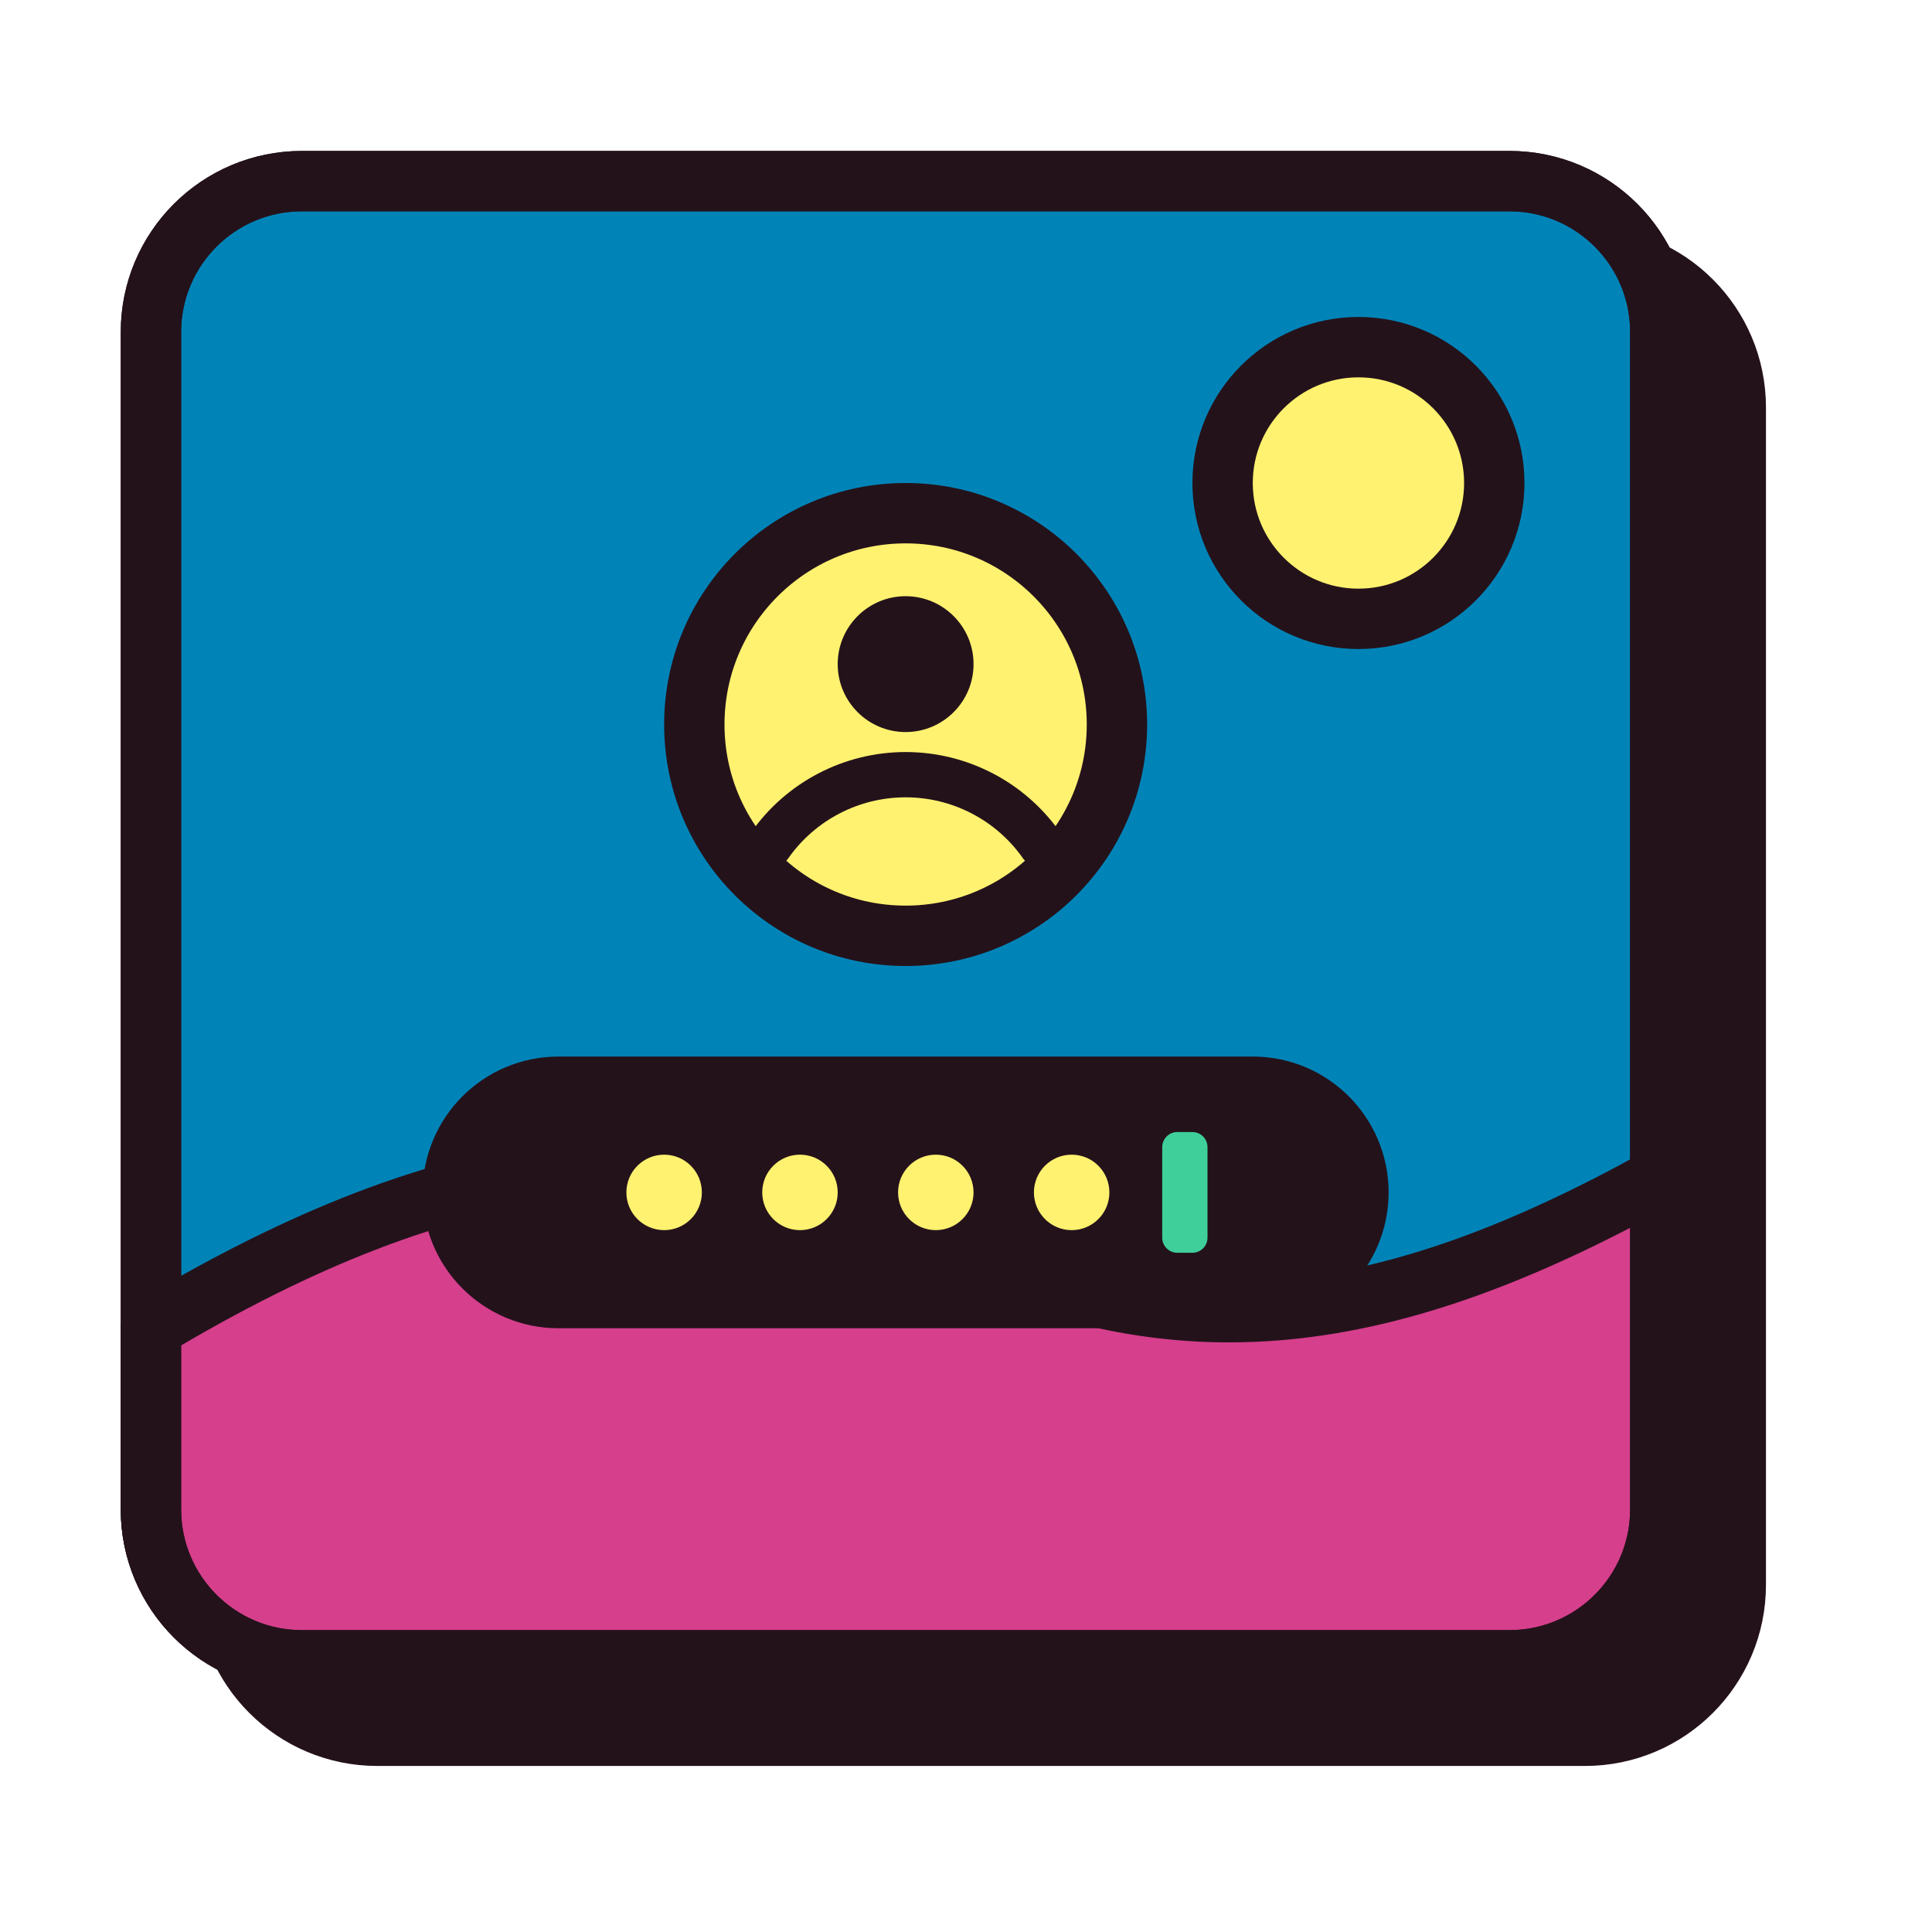
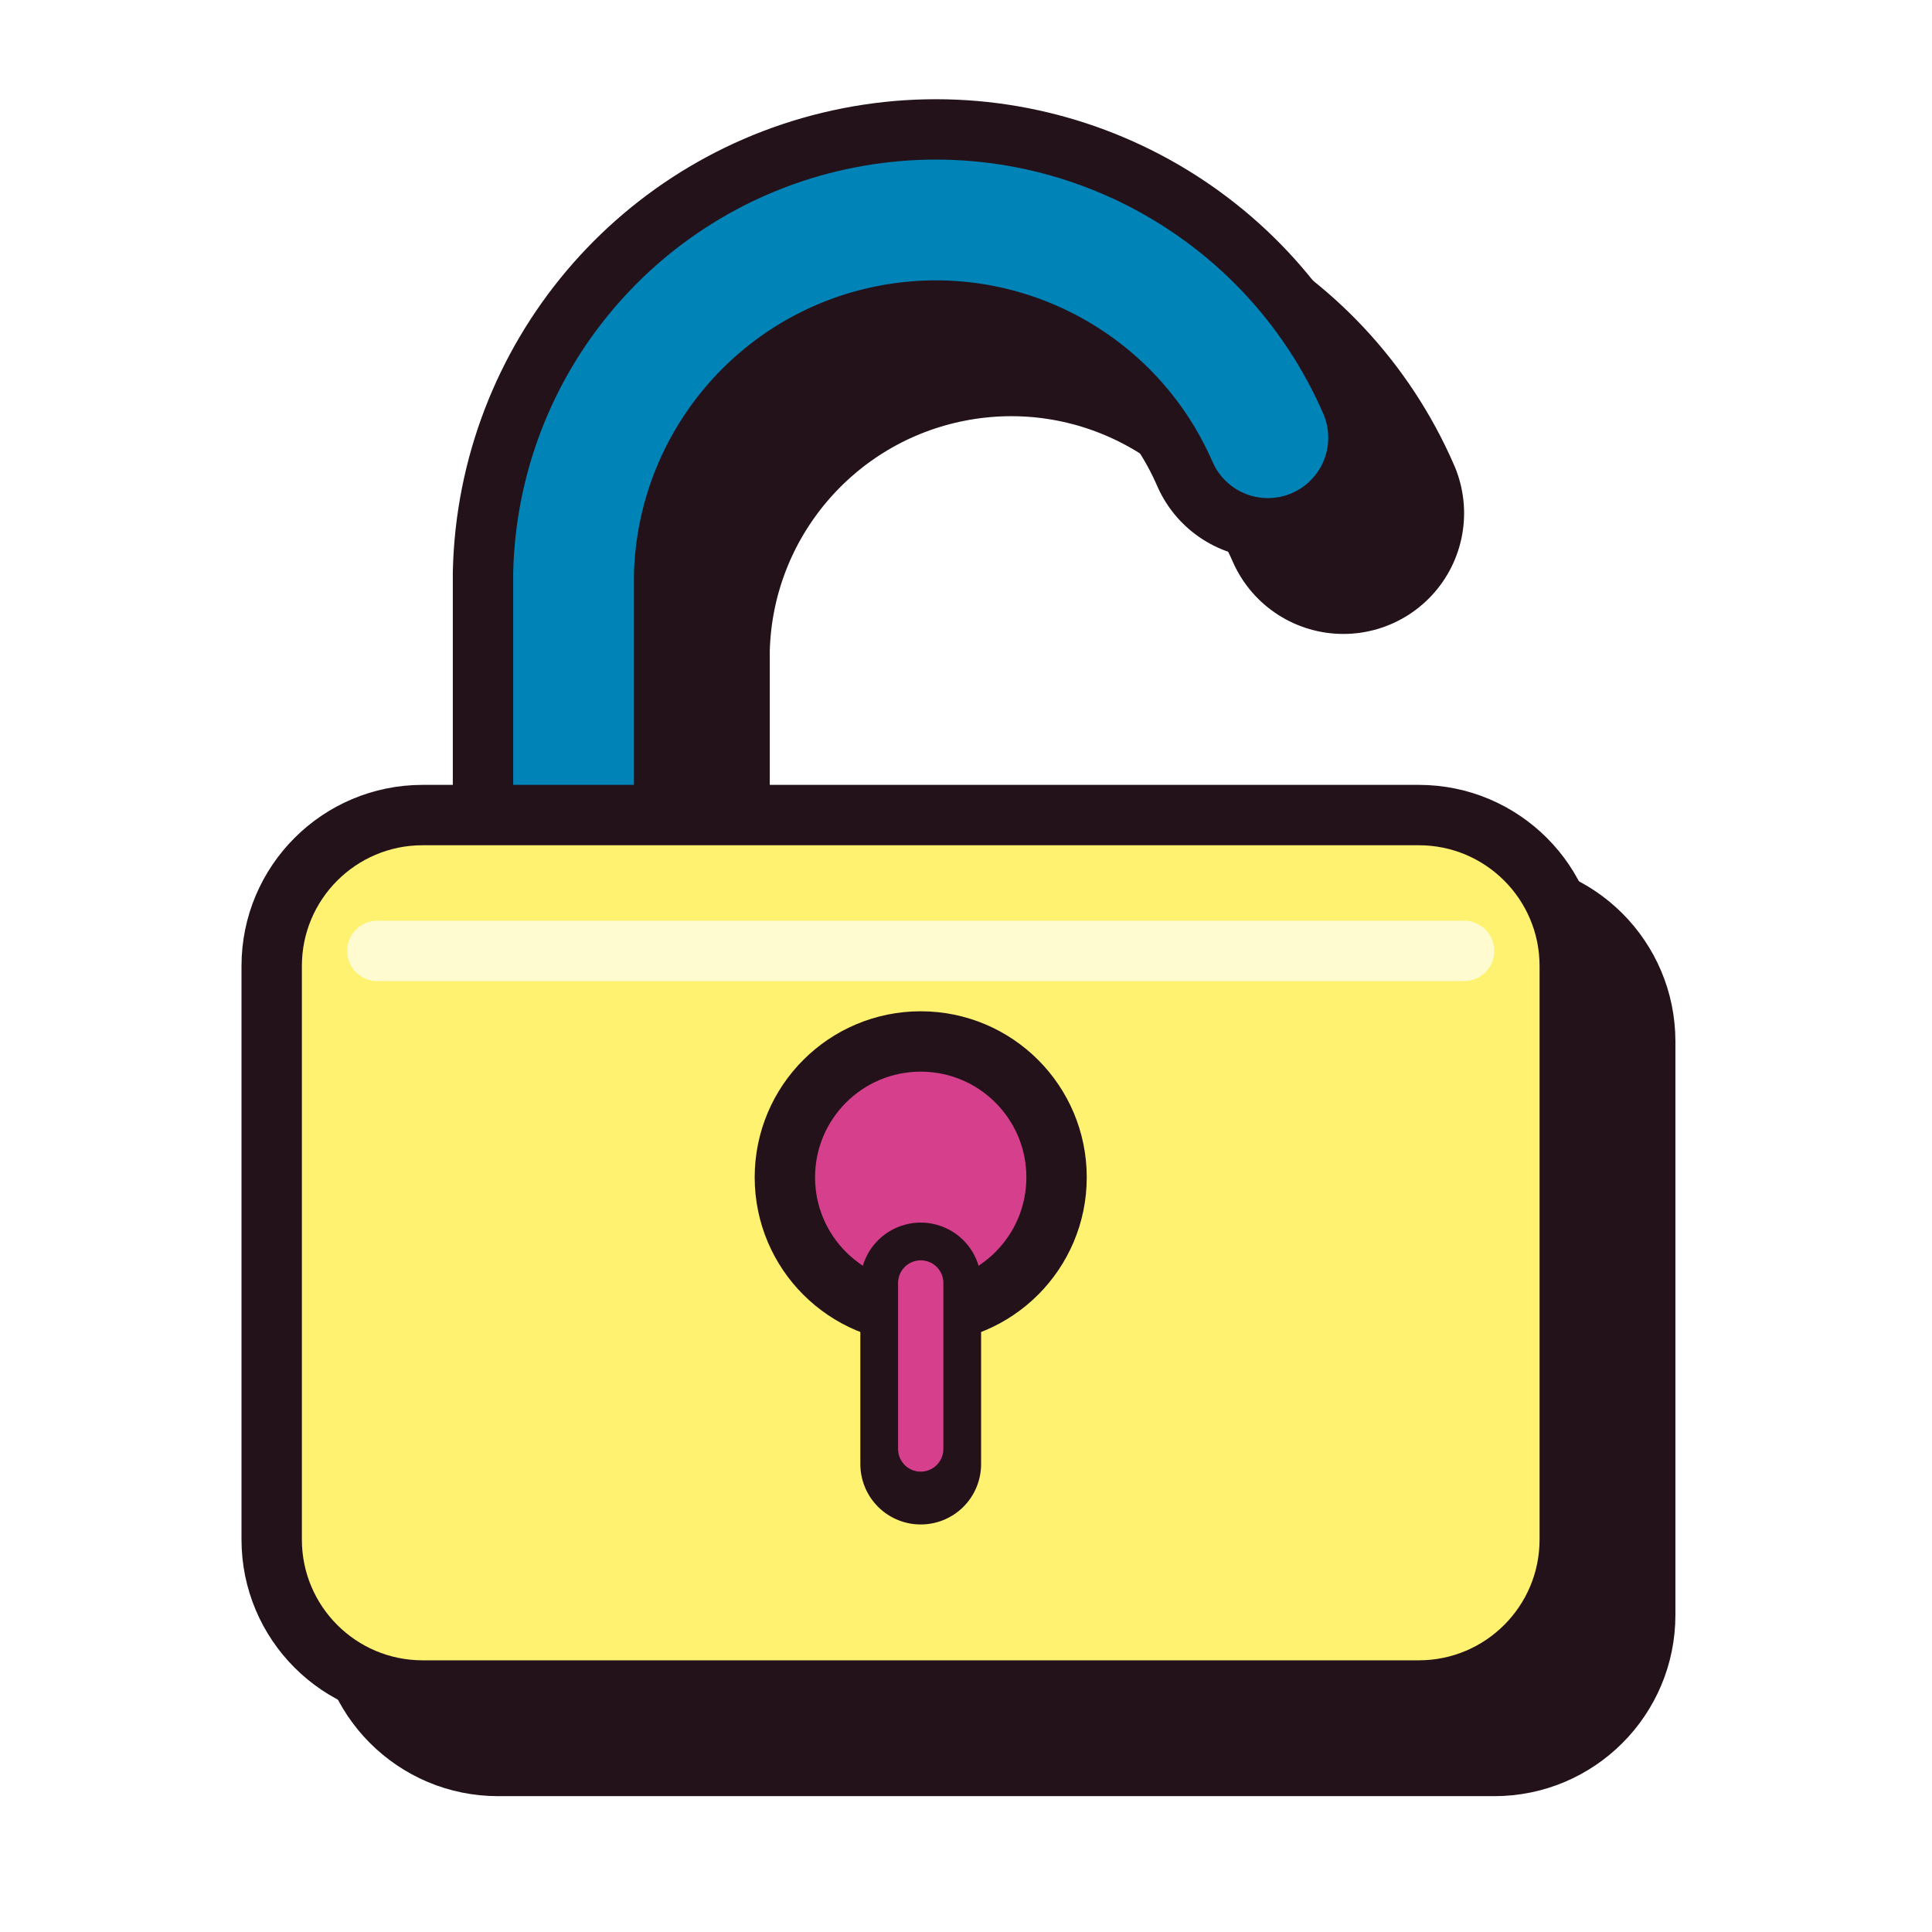
<svg xmlns="http://www.w3.org/2000/svg" viewBox="0 0 128 128">
-   <g transform="translate(5 5)" fill="#24121b" stroke="#24121b" stroke-width="4" stroke-linejoin="round">
-     <rect x="10" y="12" width="100" height="98" rx="10" />
+   <g transform="translate(5 5)" fill="none" stroke="#24121b" stroke-width="4" stroke-linejoin="round" stroke-linecap="round">
+     <path d="M38 56V38a24 24 0 0 1 46-9" stroke-width="16" />
+     <rect x="18" y="54" width="86" height="58" rx="10" fill="#24121b" />
  </g>
  <g stroke="#24121b" stroke-width="4" stroke-linejoin="round" stroke-linecap="round">
-     <rect x="10" y="12" width="100" height="98" rx="10" fill="#0084b8" />
-     <circle cx="90" cy="32" r="9" fill="#fff270" />
-     <path d="M10 88c20-12 36-14 52-6s30 6 48-4v22a10 10 0 0 1-10 10H20a10 10 0 0 1-10-10z" fill="#d53f8c" />
-     <rect x="10" y="12" width="100" height="98" rx="10" fill="none" />
-     <circle cx="60" cy="48" r="14" fill="#fff270" />
-     <path d="M51 56a11 11 0 0 1 18 0" fill="none" stroke-width="3" />
-     <circle cx="60" cy="44" r="4.5" fill="#24121b" stroke="none" />
-     <rect x="30" y="72" width="60" height="14" rx="7" fill="#24121b" />
-     <g stroke="none" fill="#fff270">
-       <circle cx="44" cy="79" r="2.5" />
-       <circle cx="53" cy="79" r="2.5" />
-       <circle cx="62" cy="79" r="2.5" />
-       <circle cx="71" cy="79" r="2.5" />
-     </g>
-     <rect x="77" y="75" width="3" height="8" rx="1" fill="#3ecf9a" stroke="none" />
+     <path d="M38 56V38a24 24 0 0 1 46-9" fill="none" stroke-width="16" />
+     <path d="M38 56V38a24 24 0 0 1 46-9" fill="none" stroke="#0084b8" stroke-width="8" />
+     <rect x="18" y="54" width="86" height="58" rx="10" fill="#fff270" />
+     <path d="M25 63h72" stroke="#fffbd0" stroke-width="4" />
+     <circle cx="61" cy="78" r="9" fill="#d53f8c" />
+     <path d="M61 85v12" stroke-width="8" />
+     <path d="M61 85v11" stroke="#d53f8c" stroke-width="3" />
  </g>
</svg>
